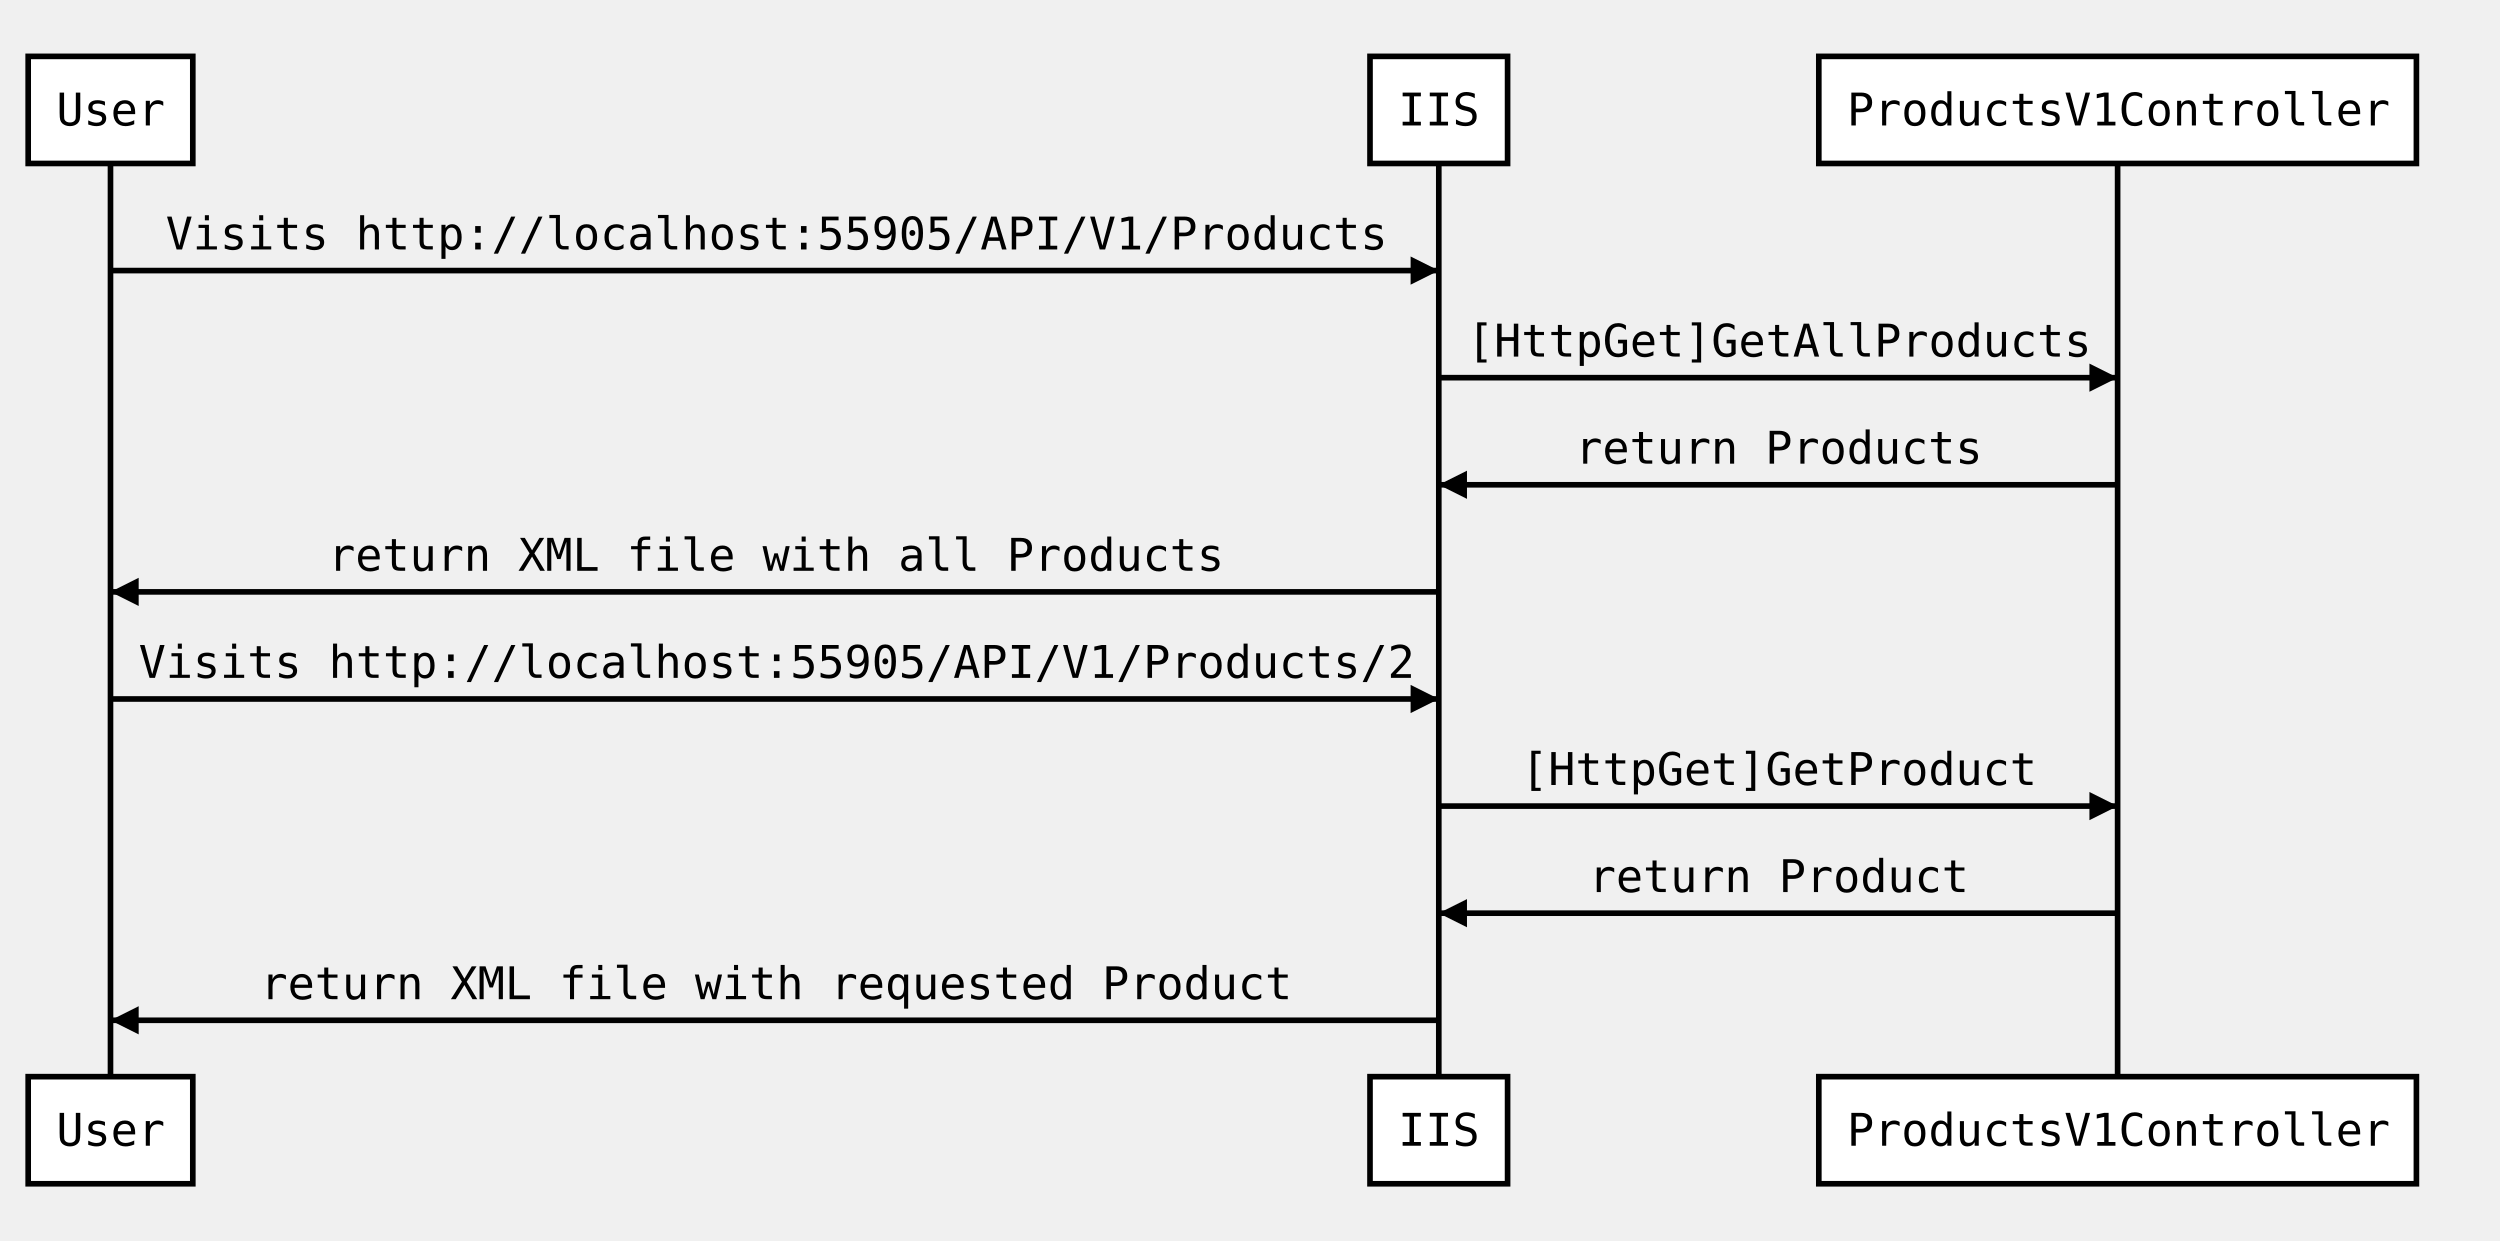
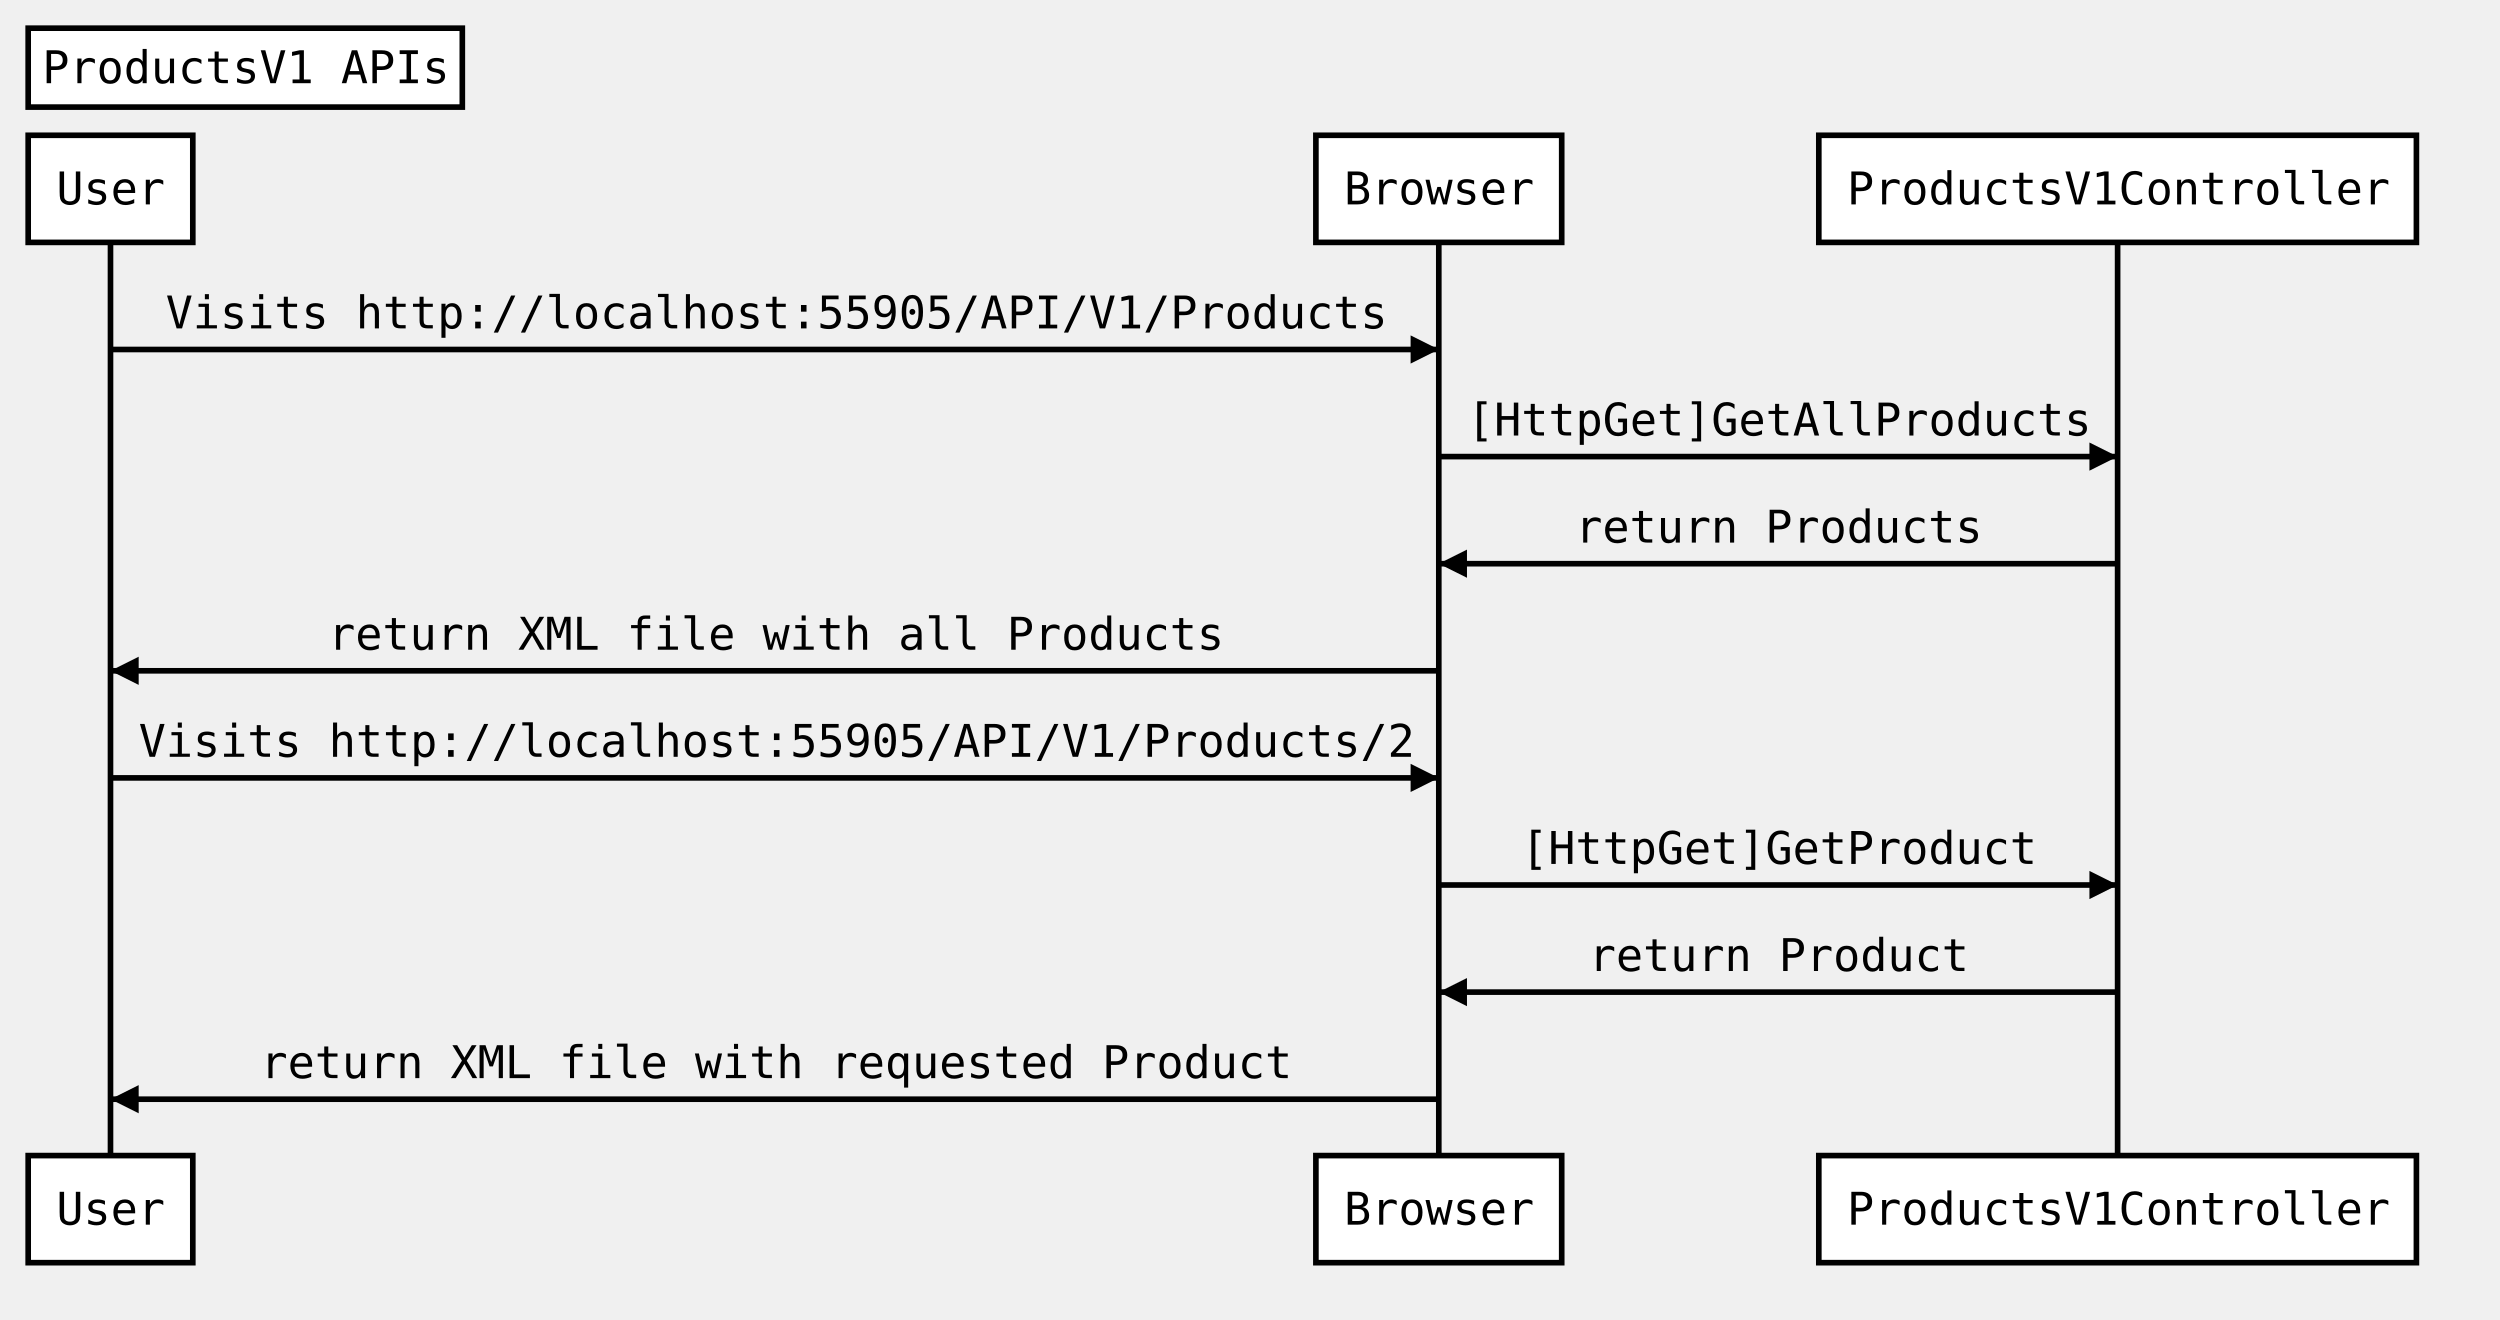
- <svg xmlns="http://www.w3.org/2000/svg" width="887" height="440">
-   <source>User-&gt;IIS: Visits http://localhost:55905/API/V1/Products
- IIS-&gt;ProductsV1Controller: [HttpGet]GetAllProducts
- ProductsV1Controller-&gt;IIS: return Products
- IIS-&gt;User: return XML file with all Products
- User-&gt;IIS: Visits http://localhost:55905/API/V1/Products/2
- IIS-&gt;ProductsV1Controller: [HttpGet]GetProduct
- ProductsV1Controller-&gt;IIS: return Product
- IIS-&gt;User: return XML file with requested Product</source>
+ <svg xmlns="http://www.w3.org/2000/svg" width="887" height="468">
+   <source>Title: ProductsV1 APIs
+ User-&gt;Browser: Visits http://localhost:55905/API/V1/Products
+ Browser-&gt;ProductsV1Controller: [HttpGet]GetAllProducts
+ ProductsV1Controller-&gt;Browser: return Products
+ Browser-&gt;User: return XML file with all Products
+ User-&gt;Browser: Visits http://localhost:55905/API/V1/Products/2
+ Browser-&gt;ProductsV1Controller: [HttpGet]GetProduct
+ ProductsV1Controller-&gt;Browser: return Product
+ Browser-&gt;User: return XML file with requested Product</source>
  <defs>
    <marker viewBox="0 0 5 5" markerWidth="5" markerHeight="5" orient="auto" refX="5" refY="2.5" id="markerArrowBlock">
      <path d="M 0 0 L 5 2.5 L 0 5 z" />
    </marker>
    <marker viewBox="0 0 9.6 16" markerWidth="4" markerHeight="16" orient="auto" refX="9.6" refY="8" id="markerArrowOpen">
      <path d="M 9.6,8 1.92,16 0,13.7 5.76,8 0,2.286 1.92,0 9.6,8 z" />
    </marker>
  </defs>
-   <g class="title" />
+   <g class="title">
+     <rect x="10" y="10" width="154.031" height="28" stroke="#000000" fill="#ffffff" style="stroke-width: 2px;" />
+     <text x="15" y="29.516" style="font-size: 16px; font-family: &quot;Andale Mono&quot;, monospace;">
+       <tspan x="15">ProductsV1 APIs</tspan>
+     </text>
+   </g>
  <g class="actor">
-     <rect x="10" y="20" width="58.406" height="38" stroke="#000000" fill="#ffffff" style="stroke-width: 2px;" />
-     <text x="20" y="44.516" style="font-size: 16px; font-family: &quot;Andale Mono&quot;, monospace;">
+     <rect x="10" y="48" width="58.406" height="38" stroke="#000000" fill="#ffffff" style="stroke-width: 2px;" />
+     <text x="20" y="72.516" style="font-size: 16px; font-family: &quot;Andale Mono&quot;, monospace;">
      <tspan x="20">User</tspan>
    </text>
  </g>
  <g class="actor">
-     <rect x="10" y="382" width="58.406" height="38" stroke="#000000" fill="#ffffff" style="stroke-width: 2px;" />
-     <text x="20" y="406.516" style="font-size: 16px; font-family: &quot;Andale Mono&quot;, monospace;">
+     <rect x="10" y="410" width="58.406" height="38" stroke="#000000" fill="#ffffff" style="stroke-width: 2px;" />
+     <text x="20" y="434.516" style="font-size: 16px; font-family: &quot;Andale Mono&quot;, monospace;">
      <tspan x="20">User</tspan>
    </text>
  </g>
-   <line x1="39.203" x2="39.203" y1="58" y2="382" stroke="#000000" fill="none" style="stroke-width: 2px;" />
+   <line x1="39.203" x2="39.203" y1="86" y2="410" stroke="#000000" fill="none" style="stroke-width: 2px;" />
  <g class="actor">
-     <rect x="486.078" y="20" width="48.812" height="38" stroke="#000000" fill="#ffffff" style="stroke-width: 2px;" />
-     <text x="496.078" y="44.516" style="font-size: 16px; font-family: &quot;Andale Mono&quot;, monospace;">
-       <tspan x="496.078">IIS</tspan>
+     <rect x="466.875" y="48" width="87.219" height="38" stroke="#000000" fill="#ffffff" style="stroke-width: 2px;" />
+     <text x="476.875" y="72.516" style="font-size: 16px; font-family: &quot;Andale Mono&quot;, monospace;">
+       <tspan x="476.875">Browser</tspan>
    </text>
  </g>
  <g class="actor">
-     <rect x="486.078" y="382" width="48.812" height="38" stroke="#000000" fill="#ffffff" style="stroke-width: 2px;" />
-     <text x="496.078" y="406.516" style="font-size: 16px; font-family: &quot;Andale Mono&quot;, monospace;">
-       <tspan x="496.078">IIS</tspan>
+     <rect x="466.875" y="410" width="87.219" height="38" stroke="#000000" fill="#ffffff" style="stroke-width: 2px;" />
+     <text x="476.875" y="434.516" style="font-size: 16px; font-family: &quot;Andale Mono&quot;, monospace;">
+       <tspan x="476.875">Browser</tspan>
    </text>
  </g>
-   <line x1="510.484" x2="510.484" y1="58" y2="382" stroke="#000000" fill="none" style="stroke-width: 2px;" />
+   <line x1="510.484" x2="510.484" y1="86" y2="410" stroke="#000000" fill="none" style="stroke-width: 2px;" />
  <g class="actor">
-     <rect x="645.312" y="20" width="212.031" height="38" stroke="#000000" fill="#ffffff" style="stroke-width: 2px;" />
-     <text x="655.312" y="44.516" style="font-size: 16px; font-family: &quot;Andale Mono&quot;, monospace;">
+     <rect x="645.312" y="48" width="212.031" height="38" stroke="#000000" fill="#ffffff" style="stroke-width: 2px;" />
+     <text x="655.312" y="72.516" style="font-size: 16px; font-family: &quot;Andale Mono&quot;, monospace;">
      <tspan x="655.312">ProductsV1Controller</tspan>
    </text>
  </g>
  <g class="actor">
-     <rect x="645.312" y="382" width="212.031" height="38" stroke="#000000" fill="#ffffff" style="stroke-width: 2px;" />
-     <text x="655.312" y="406.516" style="font-size: 16px; font-family: &quot;Andale Mono&quot;, monospace;">
+     <rect x="645.312" y="410" width="212.031" height="38" stroke="#000000" fill="#ffffff" style="stroke-width: 2px;" />
+     <text x="655.312" y="434.516" style="font-size: 16px; font-family: &quot;Andale Mono&quot;, monospace;">
      <tspan x="655.312">ProductsV1Controller</tspan>
    </text>
  </g>
-   <line x1="751.328" x2="751.328" y1="58" y2="382" stroke="#000000" fill="none" style="stroke-width: 2px;" />
+   <line x1="751.328" x2="751.328" y1="86" y2="410" stroke="#000000" fill="none" style="stroke-width: 2px;" />
  <g class="signal">
-     <text x="58.805" y="88.516" style="font-size: 16px; font-family: &quot;Andale Mono&quot;, monospace;">
+     <text x="58.805" y="116.516" style="font-size: 16px; font-family: &quot;Andale Mono&quot;, monospace;">
      <tspan x="58.805">Visits http://localhost:55905/API/V1/Products</tspan>
    </text>
-     <line x1="39.203" x2="510.484" y1="96" y2="96" stroke="#000000" fill="none" style="stroke-width: 2px; marker-end: url(#markerArrowBlock);" />
+     <line x1="39.203" x2="510.484" y1="124" y2="124" stroke="#000000" fill="none" style="stroke-width: 2px; marker-end: url(#markerArrowBlock);" />
  </g>
  <g class="signal">
-     <text x="520.484" y="126.516" style="font-size: 16px; font-family: &quot;Andale Mono&quot;, monospace;">
+     <text x="520.484" y="154.516" style="font-size: 16px; font-family: &quot;Andale Mono&quot;, monospace;">
      <tspan x="520.484">[HttpGet]GetAllProducts</tspan>
    </text>
-     <line x1="510.484" x2="751.328" y1="134" y2="134" stroke="#000000" fill="none" style="stroke-width: 2px; marker-end: url(#markerArrowBlock);" />
+     <line x1="510.484" x2="751.328" y1="162" y2="162" stroke="#000000" fill="none" style="stroke-width: 2px; marker-end: url(#markerArrowBlock);" />
  </g>
  <g class="signal">
-     <text x="558.891" y="164.516" style="font-size: 16px; font-family: &quot;Andale Mono&quot;, monospace;">
+     <text x="558.891" y="192.516" style="font-size: 16px; font-family: &quot;Andale Mono&quot;, monospace;">
      <tspan x="558.891">return Products</tspan>
    </text>
-     <line x1="751.328" x2="510.484" y1="172" y2="172" stroke="#000000" fill="none" style="stroke-width: 2px; marker-end: url(#markerArrowBlock);" />
+     <line x1="751.328" x2="510.484" y1="200" y2="200" stroke="#000000" fill="none" style="stroke-width: 2px; marker-end: url(#markerArrowBlock);" />
  </g>
  <g class="signal">
-     <text x="116.414" y="202.516" style="font-size: 16px; font-family: &quot;Andale Mono&quot;, monospace;">
+     <text x="116.414" y="230.516" style="font-size: 16px; font-family: &quot;Andale Mono&quot;, monospace;">
      <tspan x="116.414">return XML file with all Products</tspan>
    </text>
-     <line x1="510.484" x2="39.203" y1="210" y2="210" stroke="#000000" fill="none" style="stroke-width: 2px; marker-end: url(#markerArrowBlock);" />
+     <line x1="510.484" x2="39.203" y1="238" y2="238" stroke="#000000" fill="none" style="stroke-width: 2px; marker-end: url(#markerArrowBlock);" />
  </g>
  <g class="signal">
-     <text x="49.203" y="240.516" style="font-size: 16px; font-family: &quot;Andale Mono&quot;, monospace;">
+     <text x="49.203" y="268.516" style="font-size: 16px; font-family: &quot;Andale Mono&quot;, monospace;">
      <tspan x="49.203">Visits http://localhost:55905/API/V1/Products/2</tspan>
    </text>
-     <line x1="39.203" x2="510.484" y1="248" y2="248" stroke="#000000" fill="none" style="stroke-width: 2px; marker-end: url(#markerArrowBlock);" />
+     <line x1="39.203" x2="510.484" y1="276" y2="276" stroke="#000000" fill="none" style="stroke-width: 2px; marker-end: url(#markerArrowBlock);" />
  </g>
  <g class="signal">
-     <text x="539.688" y="278.516" style="font-size: 16px; font-family: &quot;Andale Mono&quot;, monospace;">
+     <text x="539.688" y="306.516" style="font-size: 16px; font-family: &quot;Andale Mono&quot;, monospace;">
      <tspan x="539.688">[HttpGet]GetProduct</tspan>
    </text>
-     <line x1="510.484" x2="751.328" y1="286" y2="286" stroke="#000000" fill="none" style="stroke-width: 2px; marker-end: url(#markerArrowBlock);" />
+     <line x1="510.484" x2="751.328" y1="314" y2="314" stroke="#000000" fill="none" style="stroke-width: 2px; marker-end: url(#markerArrowBlock);" />
  </g>
  <g class="signal">
-     <text x="563.695" y="316.516" style="font-size: 16px; font-family: &quot;Andale Mono&quot;, monospace;">
+     <text x="563.695" y="344.516" style="font-size: 16px; font-family: &quot;Andale Mono&quot;, monospace;">
      <tspan x="563.695">return Product</tspan>
    </text>
-     <line x1="751.328" x2="510.484" y1="324" y2="324" stroke="#000000" fill="none" style="stroke-width: 2px; marker-end: url(#markerArrowBlock);" />
+     <line x1="751.328" x2="510.484" y1="352" y2="352" stroke="#000000" fill="none" style="stroke-width: 2px; marker-end: url(#markerArrowBlock);" />
  </g>
  <g class="signal">
-     <text x="92.414" y="354.516" style="font-size: 16px; font-family: &quot;Andale Mono&quot;, monospace;">
+     <text x="92.414" y="382.516" style="font-size: 16px; font-family: &quot;Andale Mono&quot;, monospace;">
      <tspan x="92.414">return XML file with requested Product</tspan>
    </text>
-     <line x1="510.484" x2="39.203" y1="362" y2="362" stroke="#000000" fill="none" style="stroke-width: 2px; marker-end: url(#markerArrowBlock);" />
+     <line x1="510.484" x2="39.203" y1="390" y2="390" stroke="#000000" fill="none" style="stroke-width: 2px; marker-end: url(#markerArrowBlock);" />
  </g>
</svg>
